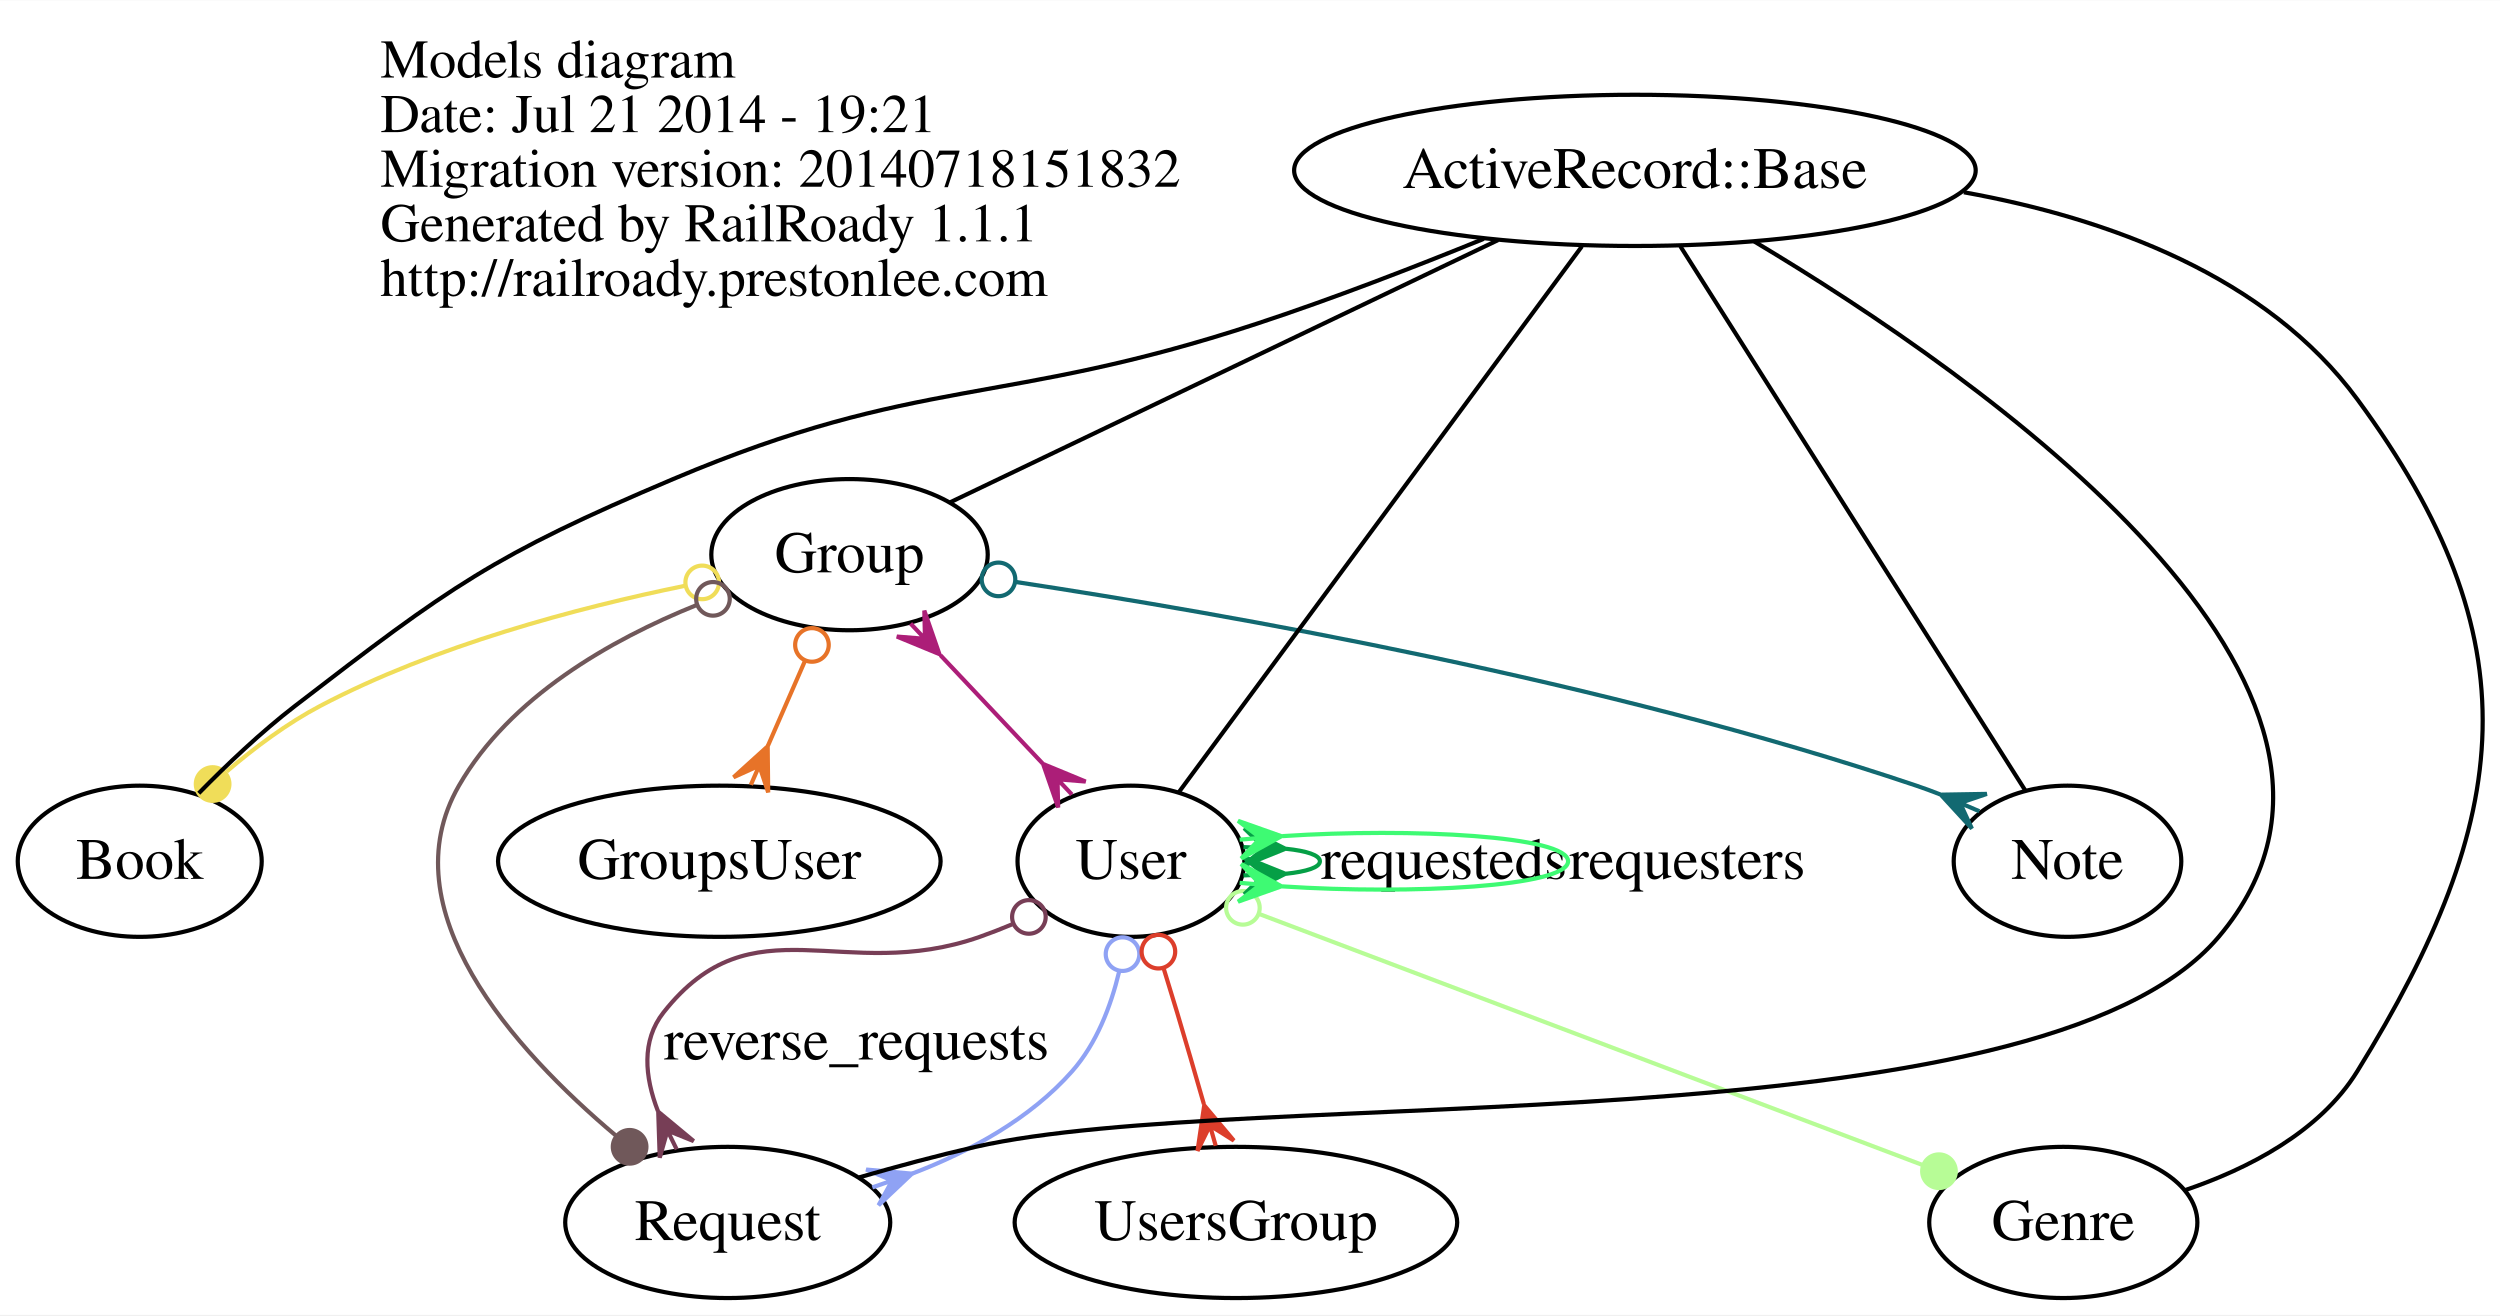
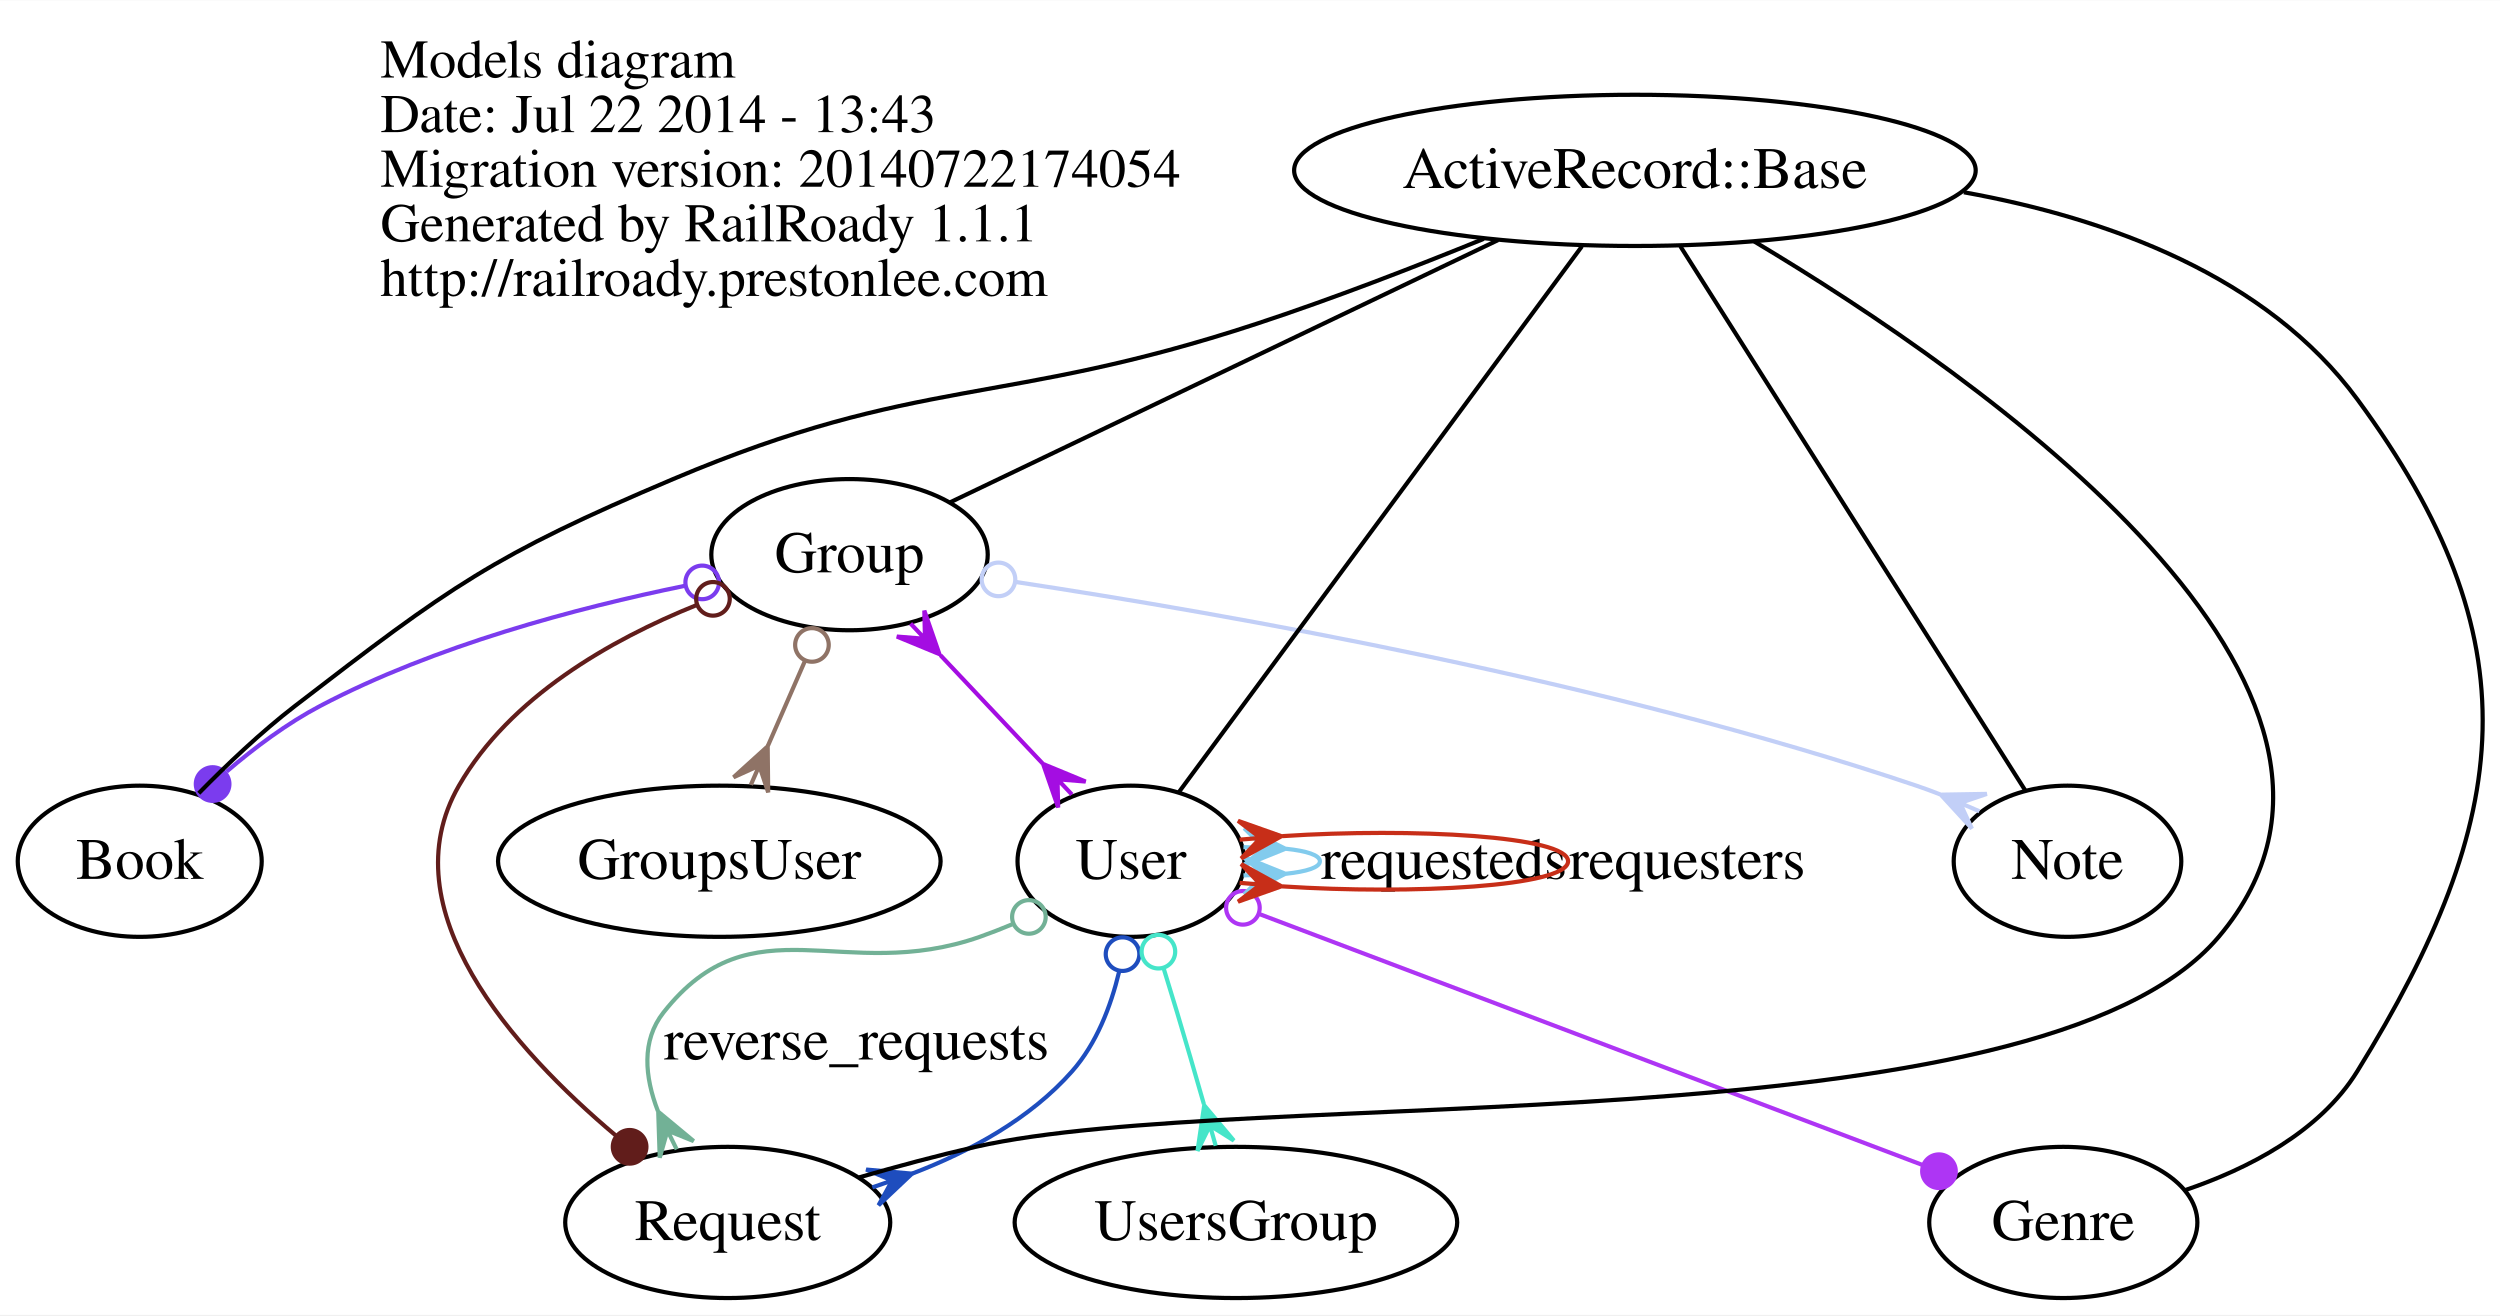
<svg xmlns="http://www.w3.org/2000/svg" width="595pt" height="313pt" viewBox="0.00 0.00 595.25 313.00">
  <g id="graph0" class="graph" transform="scale(1 1) rotate(0) translate(4 309)">
    <polygon fill="white" stroke="none" points="-4,4 -4,-309 591.249,-309 591.249,4 -4,4" />
    <g id="node1" class="node">
      <text text-anchor="start" x="86.583" y="-290.6" font-family="Times,serif" font-size="13.00">Models diagram</text>
-       <text text-anchor="start" x="86.583" y="-277.6" font-family="Times,serif" font-size="13.00">Date: Jul 21 2014 - 19:21</text>
-       <text text-anchor="start" x="86.583" y="-264.6" font-family="Times,serif" font-size="13.00">Migration version: 20140718151832</text>
+       <text text-anchor="start" x="86.583" y="-277.6" font-family="Times,serif" font-size="13.00">Date: Jul 22 2014 - 13:43</text>
+       <text text-anchor="start" x="86.583" y="-264.6" font-family="Times,serif" font-size="13.00">Migration version: 20140722174054</text>
      <text text-anchor="start" x="86.583" y="-251.6" font-family="Times,serif" font-size="13.00">Generated by RailRoady 1.1.1</text>
      <text text-anchor="start" x="86.583" y="-238.6" font-family="Times,serif" font-size="13.00">http://railroady.prestonlee.com</text>
    </g>
    <g id="node2" class="node">
      <ellipse fill="none" stroke="black" cx="29.27" cy="-104" rx="29.043" ry="18" />
      <text text-anchor="middle" x="29.27" y="-99.8" font-family="Times,serif" font-size="14.00">Book</text>
    </g>
    <g id="node3" class="node">
      <ellipse fill="none" stroke="black" cx="487.271" cy="-18" rx="31.922" ry="18" />
      <text text-anchor="middle" x="487.271" y="-13.8" font-family="Times,serif" font-size="14.00">Genre</text>
    </g>
    <g id="node4" class="node">
      <ellipse fill="none" stroke="black" cx="198.271" cy="-177" rx="32.908" ry="18" />
      <text text-anchor="middle" x="198.271" y="-172.8" font-family="Times,serif" font-size="14.00">Group</text>
    </g>
    <g id="edge4" class="edge">
-       <path fill="none" stroke="#f0dd59" d="M159.073,-169.586C133.355,-164.321 99.561,-155.346 72.27,-141 64.385,-136.855 56.643,-131.074 49.95,-125.356" />
-       <ellipse fill="none" stroke="#f0dd59" cx="163.195" cy="-170.396" rx="4" ry="4" />
-       <ellipse fill="#f0dd59" stroke="#f0dd59" cx="46.623" cy="-122.386" rx="4" ry="4" />
+       <path fill="none" stroke="#7b3cee" d="M159.073,-169.586C133.355,-164.321 99.561,-155.346 72.27,-141 64.385,-136.855 56.643,-131.074 49.95,-125.356" />
+       <ellipse fill="none" stroke="#7b3cee" cx="163.195" cy="-170.396" rx="4" ry="4" />
+       <ellipse fill="#7b3cee" stroke="#7b3cee" cx="46.623" cy="-122.386" rx="4" ry="4" />
    </g>
    <g id="node5" class="node">
      <ellipse fill="none" stroke="black" cx="488.271" cy="-104" rx="27.096" ry="18" />
      <text text-anchor="middle" x="488.271" y="-99.8" font-family="Times,serif" font-size="14.00">Note</text>
    </g>
    <g id="edge5" class="edge">
-       <path fill="none" stroke="#126971" d="M237.861,-170.496C288.482,-162.802 378.421,-146.91 452.271,-122 454.137,-121.37 456.034,-120.67 457.932,-119.923" />
-       <ellipse fill="none" stroke="#126971" cx="233.738" cy="-171.113" rx="4" ry="4" />
-       <polygon fill="#126971" stroke="#126971" points="458.099,-119.851 469.064,-120.039 462.693,-117.878 467.288,-115.905 467.288,-115.905 467.288,-115.905 462.693,-117.878 465.511,-111.77 458.099,-119.851 458.099,-119.851" />
+       <path fill="none" stroke="#c2cff7" d="M237.861,-170.496C288.482,-162.802 378.421,-146.91 452.271,-122 454.137,-121.37 456.034,-120.67 457.932,-119.923" />
+       <ellipse fill="none" stroke="#c2cff7" cx="233.738" cy="-171.113" rx="4" ry="4" />
+       <polygon fill="#c2cff7" stroke="#c2cff7" points="458.099,-119.851 469.064,-120.039 462.693,-117.878 467.288,-115.905 467.288,-115.905 467.288,-115.905 462.693,-117.878 465.511,-111.77 458.099,-119.851 458.099,-119.851" />
    </g>
    <g id="node6" class="node">
      <ellipse fill="none" stroke="black" cx="169.271" cy="-18" rx="38.696" ry="18" />
      <text text-anchor="middle" x="169.271" y="-13.8" font-family="Times,serif" font-size="14.00">Request</text>
    </g>
    <g id="edge3" class="edge">
-       <path fill="none" stroke="#70585a" d="M161.825,-164.986C141.301,-156.704 117.413,-143.091 105.271,-122 88.3,-92.522 118.241,-59.228 142.64,-38.674" />
-       <ellipse fill="none" stroke="#70585a" cx="165.757" cy="-166.481" rx="4" ry="4" />
-       <ellipse fill="#70585a" stroke="#70585a" cx="145.91" cy="-36.009" rx="4" ry="4" />
+       <path fill="none" stroke="#611d1b" d="M161.825,-164.986C141.301,-156.704 117.413,-143.091 105.271,-122 88.3,-92.522 118.241,-59.228 142.64,-38.674" />
+       <ellipse fill="none" stroke="#611d1b" cx="165.757" cy="-166.481" rx="4" ry="4" />
+       <ellipse fill="#611d1b" stroke="#611d1b" cx="145.91" cy="-36.009" rx="4" ry="4" />
    </g>
    <g id="node7" class="node">
      <ellipse fill="none" stroke="black" cx="265.271" cy="-104" rx="27" ry="18" />
      <text text-anchor="middle" x="265.271" y="-99.8" font-family="Times,serif" font-size="14.00">User</text>
    </g>
    <g id="edge7" class="edge">
-       <path fill="none" stroke="#ac1e78" d="M219.917,-153.061C227.697,-144.817 236.456,-135.534 244.188,-127.341" />
-       <polygon fill="#ac1e78" stroke="#ac1e78" points="219.672,-153.321 209.536,-157.506 216.24,-156.958 212.809,-160.594 212.809,-160.594 212.809,-160.594 216.24,-156.958 216.081,-163.683 219.672,-153.321 219.672,-153.321" />
-       <polygon fill="#ac1e78" stroke="#ac1e78" points="244.357,-127.162 254.493,-122.978 247.788,-123.526 251.22,-119.889 251.22,-119.889 251.22,-119.889 247.788,-123.526 247.947,-116.801 244.357,-127.162 244.357,-127.162" />
+       <path fill="none" stroke="#a40de2" d="M219.917,-153.061C227.697,-144.817 236.456,-135.534 244.188,-127.341" />
+       <polygon fill="#a40de2" stroke="#a40de2" points="219.672,-153.321 209.536,-157.506 216.24,-156.958 212.809,-160.594 212.809,-160.594 212.809,-160.594 216.24,-156.958 216.081,-163.683 219.672,-153.321 219.672,-153.321" />
+       <polygon fill="#a40de2" stroke="#a40de2" points="244.357,-127.162 254.493,-122.978 247.788,-123.526 251.22,-119.889 251.22,-119.889 251.22,-119.889 247.788,-123.526 247.947,-116.801 244.357,-127.162 244.357,-127.162" />
    </g>
    <g id="node9" class="node">
      <ellipse fill="none" stroke="black" cx="167.271" cy="-104" rx="52.687" ry="18" />
      <text text-anchor="middle" x="167.271" y="-99.8" font-family="Times,serif" font-size="14.00">GroupsUser</text>
    </g>
    <g id="edge6" class="edge">
-       <path fill="none" stroke="#e77328" d="M187.67,-151.721C184.822,-145.199 181.729,-138.114 178.832,-131.479" />
-       <ellipse fill="none" stroke="#e77328" cx="189.323" cy="-155.508" rx="4" ry="4" />
-       <polygon fill="#e77328" stroke="#e77328" points="178.781,-131.363 178.904,-120.398 176.78,-126.781 174.78,-122.198 174.78,-122.198 174.78,-122.198 176.78,-126.781 170.656,-123.999 178.781,-131.363 178.781,-131.363" />
+       <path fill="none" stroke="#8f7366" d="M187.67,-151.721C184.822,-145.199 181.729,-138.114 178.832,-131.479" />
+       <ellipse fill="none" stroke="#8f7366" cx="189.323" cy="-155.508" rx="4" ry="4" />
+       <polygon fill="#8f7366" stroke="#8f7366" points="178.781,-131.363 178.904,-120.398 176.78,-126.781 174.78,-122.198 174.78,-122.198 174.78,-122.198 176.78,-126.781 170.656,-123.999 178.781,-131.363 178.781,-131.363" />
    </g>
    <g id="edge16" class="edge">
-       <path fill="none" stroke="#b7fc96" d="M295.698,-91.487C337.08,-75.829 410.853,-47.915 453.771,-31.676" />
-       <ellipse fill="none" stroke="#b7fc96" cx="291.933" cy="-92.911" rx="4" ry="4" />
-       <ellipse fill="#b7fc96" stroke="#b7fc96" cx="457.67" cy="-30.2" rx="4" ry="4" />
+       <path fill="none" stroke="#ae35f4" d="M295.698,-91.487C337.08,-75.829 410.853,-47.915 453.771,-31.676" />
+       <ellipse fill="none" stroke="#ae35f4" cx="291.933" cy="-92.911" rx="4" ry="4" />
+       <ellipse fill="#ae35f4" stroke="#ae35f4" cx="457.67" cy="-30.2" rx="4" ry="4" />
    </g>
    <g id="edge11" class="edge">
-       <path fill="none" stroke="#8fa2f4" d="M262.47,-77.728C260.471,-69.385 257.065,-60.569 251.271,-54 241.287,-42.682 227.014,-34.909 213.167,-29.621" />
-       <ellipse fill="none" stroke="#8fa2f4" cx="263.275" cy="-81.885" rx="4" ry="4" />
-       <polygon fill="#8fa2f4" stroke="#8fa2f4" points="213.155,-29.617 205.179,-22.092 208.431,-27.981 203.706,-26.345 203.706,-26.345 203.706,-26.345 208.431,-27.981 202.233,-30.597 213.155,-29.617 213.155,-29.617" />
+       <path fill="none" stroke="#1e4dbe" d="M262.47,-77.728C260.471,-69.385 257.065,-60.569 251.271,-54 241.287,-42.682 227.014,-34.909 213.167,-29.621" />
+       <ellipse fill="none" stroke="#1e4dbe" cx="263.275" cy="-81.885" rx="4" ry="4" />
+       <polygon fill="#1e4dbe" stroke="#1e4dbe" points="213.155,-29.617 205.179,-22.092 208.431,-27.981 203.706,-26.345 203.706,-26.345 203.706,-26.345 208.431,-27.981 202.233,-30.597 213.155,-29.617 213.155,-29.617" />
    </g>
    <g id="edge13" class="edge">
-       <path fill="none" stroke="#773e56" d="M237.004,-88.99C234.417,-87.91 231.814,-86.894 229.271,-86 196.811,-74.594 175.293,-95.009 153.981,-68 148.664,-61.262 149.512,-52.659 152.638,-44.547" />
-       <ellipse fill="none" stroke="#773e56" cx="240.979" cy="-90.747" rx="4" ry="4" />
-       <polygon fill="#773e56" stroke="#773e56" points="152.724,-44.372 161.164,-37.371 154.923,-39.882 157.123,-35.392 157.123,-35.392 157.123,-35.392 154.923,-39.882 153.081,-33.412 152.724,-44.372 152.724,-44.372" />
+       <path fill="none" stroke="#72b196" d="M237.004,-88.99C234.417,-87.91 231.814,-86.894 229.271,-86 196.811,-74.594 175.293,-95.009 153.981,-68 148.664,-61.262 149.512,-52.659 152.638,-44.547" />
+       <ellipse fill="none" stroke="#72b196" cx="240.979" cy="-90.747" rx="4" ry="4" />
+       <polygon fill="#72b196" stroke="#72b196" points="152.724,-44.372 161.164,-37.371 154.923,-39.882 157.123,-35.392 157.123,-35.392 157.123,-35.392 154.923,-39.882 153.081,-33.412 152.724,-44.372 152.724,-44.372" />
      <text text-anchor="middle" x="199.916" y="-56.8" font-family="Times,serif" font-size="14.00">reverse_requests</text>
    </g>
    <g id="edge12" class="edge">
-       <path fill="none" stroke="#059f46" d="M302.214,-106.972C307.06,-106.463 310.271,-105.472 310.271,-104 310.271,-102.528 307.06,-101.537 302.214,-101.028" />
-       <polygon fill="#059f46" stroke="#059f46" points="302.058,-106.978 291.89,-102.871 297.062,-107.173 292.065,-107.368 292.065,-107.368 292.065,-107.368 297.062,-107.173 292.241,-111.864 302.058,-106.978 302.058,-106.978" />
-       <polygon fill="#059f46" stroke="#059f46" points="302.058,-101.022 292.241,-96.136 297.062,-100.827 292.065,-100.632 292.065,-100.632 292.065,-100.632 297.062,-100.827 291.89,-105.129 302.058,-101.022 302.058,-101.022" />
+       <path fill="none" stroke="#82cbed" d="M302.214,-106.972C307.06,-106.463 310.271,-105.472 310.271,-104 310.271,-102.528 307.06,-101.537 302.214,-101.028" />
+       <polygon fill="#82cbed" stroke="#82cbed" points="302.058,-106.978 291.89,-102.871 297.062,-107.173 292.065,-107.368 292.065,-107.368 292.065,-107.368 297.062,-107.173 292.241,-111.864 302.058,-106.978 302.058,-106.978" />
+       <polygon fill="#82cbed" stroke="#82cbed" points="302.058,-101.022 292.241,-96.136 297.062,-100.827 292.065,-100.632 292.065,-100.632 292.065,-100.632 297.062,-100.827 291.89,-105.129 302.058,-101.022 302.058,-101.022" />
      <text text-anchor="middle" x="339.815" y="-99.8" font-family="Times,serif" font-size="14.00">requesteds</text>
    </g>
    <g id="edge14" class="edge">
-       <path fill="none" stroke="#3efa73" d="M301.327,-109.983C332.221,-112.011 369.36,-110.017 369.36,-104 369.36,-97.983 332.221,-95.989 301.327,-98.017" />
-       <polygon fill="#3efa73" stroke="#3efa73" points="301.118,-109.966 291.523,-104.656 296.135,-109.553 291.152,-109.141 291.152,-109.141 291.152,-109.141 296.135,-109.553 290.781,-113.625 301.118,-109.966 301.118,-109.966" />
-       <polygon fill="#3efa73" stroke="#3efa73" points="301.118,-98.034 290.781,-94.375 296.135,-98.447 291.152,-98.859 291.152,-98.859 291.152,-98.859 296.135,-98.447 291.523,-103.344 301.118,-98.034 301.118,-98.034" />
+       <path fill="none" stroke="#c72e18" d="M301.327,-109.983C332.221,-112.011 369.36,-110.017 369.36,-104 369.36,-97.983 332.221,-95.989 301.327,-98.017" />
+       <polygon fill="#c72e18" stroke="#c72e18" points="301.118,-109.966 291.523,-104.656 296.135,-109.553 291.152,-109.141 291.152,-109.141 291.152,-109.141 296.135,-109.553 290.781,-113.625 301.118,-109.966 301.118,-109.966" />
+       <polygon fill="#c72e18" stroke="#c72e18" points="301.118,-98.034 290.781,-94.375 296.135,-98.447 291.152,-98.859 291.152,-98.859 291.152,-98.859 296.135,-98.447 291.523,-103.344 301.118,-98.034 301.118,-98.034" />
      <text text-anchor="middle" x="397.736" y="-99.8" font-family="Times,serif" font-size="14.00">requesters</text>
    </g>
    <g id="node10" class="node">
      <ellipse fill="none" stroke="black" cx="290.271" cy="-18" rx="52.687" ry="18" />
      <text text-anchor="middle" x="290.271" y="-13.8" font-family="Times,serif" font-size="14.00">UsersGroup</text>
    </g>
    <g id="edge15" class="edge">
-       <path fill="none" stroke="#dc3e2b" d="M273.097,-78.382C274.177,-74.901 275.262,-71.363 276.271,-68 278.388,-60.94 280.61,-53.285 282.645,-46.171" />
-       <ellipse fill="none" stroke="#dc3e2b" cx="271.815" cy="-82.475" rx="4" ry="4" />
-       <polygon fill="#dc3e2b" stroke="#dc3e2b" points="282.725,-45.886 289.785,-37.496 284.091,-41.077 285.456,-36.267 285.456,-36.267 285.456,-36.267 284.091,-41.077 281.128,-35.038 282.725,-45.886 282.725,-45.886" />
+       <path fill="none" stroke="#45e5c9" d="M273.097,-78.382C274.177,-74.901 275.262,-71.363 276.271,-68 278.388,-60.94 280.61,-53.285 282.645,-46.171" />
+       <ellipse fill="none" stroke="#45e5c9" cx="271.815" cy="-82.475" rx="4" ry="4" />
+       <polygon fill="#45e5c9" stroke="#45e5c9" points="282.725,-45.886 289.785,-37.496 284.091,-41.077 285.456,-36.267 285.456,-36.267 285.456,-36.267 284.091,-41.077 281.128,-35.038 282.725,-45.886 282.725,-45.886" />
    </g>
    <g id="node8" class="node">
      <ellipse fill="none" stroke="black" cx="385.271" cy="-268.5" rx="81.142" ry="18" />
      <text text-anchor="middle" x="385.271" y="-264.3" font-family="Times,serif" font-size="14.00">ActiveRecord::Base</text>
    </g>
    <g id="edge1" class="edge">
      <path fill="none" stroke="black" d="M349.273,-252.198C332.948,-245.545 313.299,-237.933 295.271,-232 234.545,-212.016 215.146,-219.912 156.271,-195 113.31,-176.822 103.234,-169.455 66.27,-141 58.174,-134.768 49.952,-126.947 43.321,-120.189" />
    </g>
    <g id="edge2" class="edge">
      <path fill="none" stroke="black" d="M463.588,-263.29C498.11,-257.054 535.671,-243.339 557.271,-214 599.43,-156.734 594.656,-114.491 557.271,-54 548.27,-39.437 531.172,-30.731 516.128,-25.644" />
    </g>
    <g id="edge8" class="edge">
      <path fill="none" stroke="black" d="M352.698,-251.91C315.445,-234.081 255.338,-205.313 222.168,-189.438" />
    </g>
    <g id="edge9" class="edge">
      <path fill="none" stroke="black" d="M396.099,-250.417C416.139,-218.8 458.738,-151.592 478.197,-120.893" />
    </g>
    <g id="edge10" class="edge">
      <path fill="none" stroke="black" d="M413.696,-251.564C467.43,-219.478 574.232,-145.108 524.271,-86 481.207,-35.052 293.314,-50.814 228.271,-36 219.228,-33.941 209.518,-31.317 200.637,-28.752" />
    </g>
    <g id="edge17" class="edge">
      <path fill="none" stroke="black" d="M372.655,-250.417C349.187,-218.637 299.165,-150.899 276.659,-120.421" />
    </g>
  </g>
</svg>
